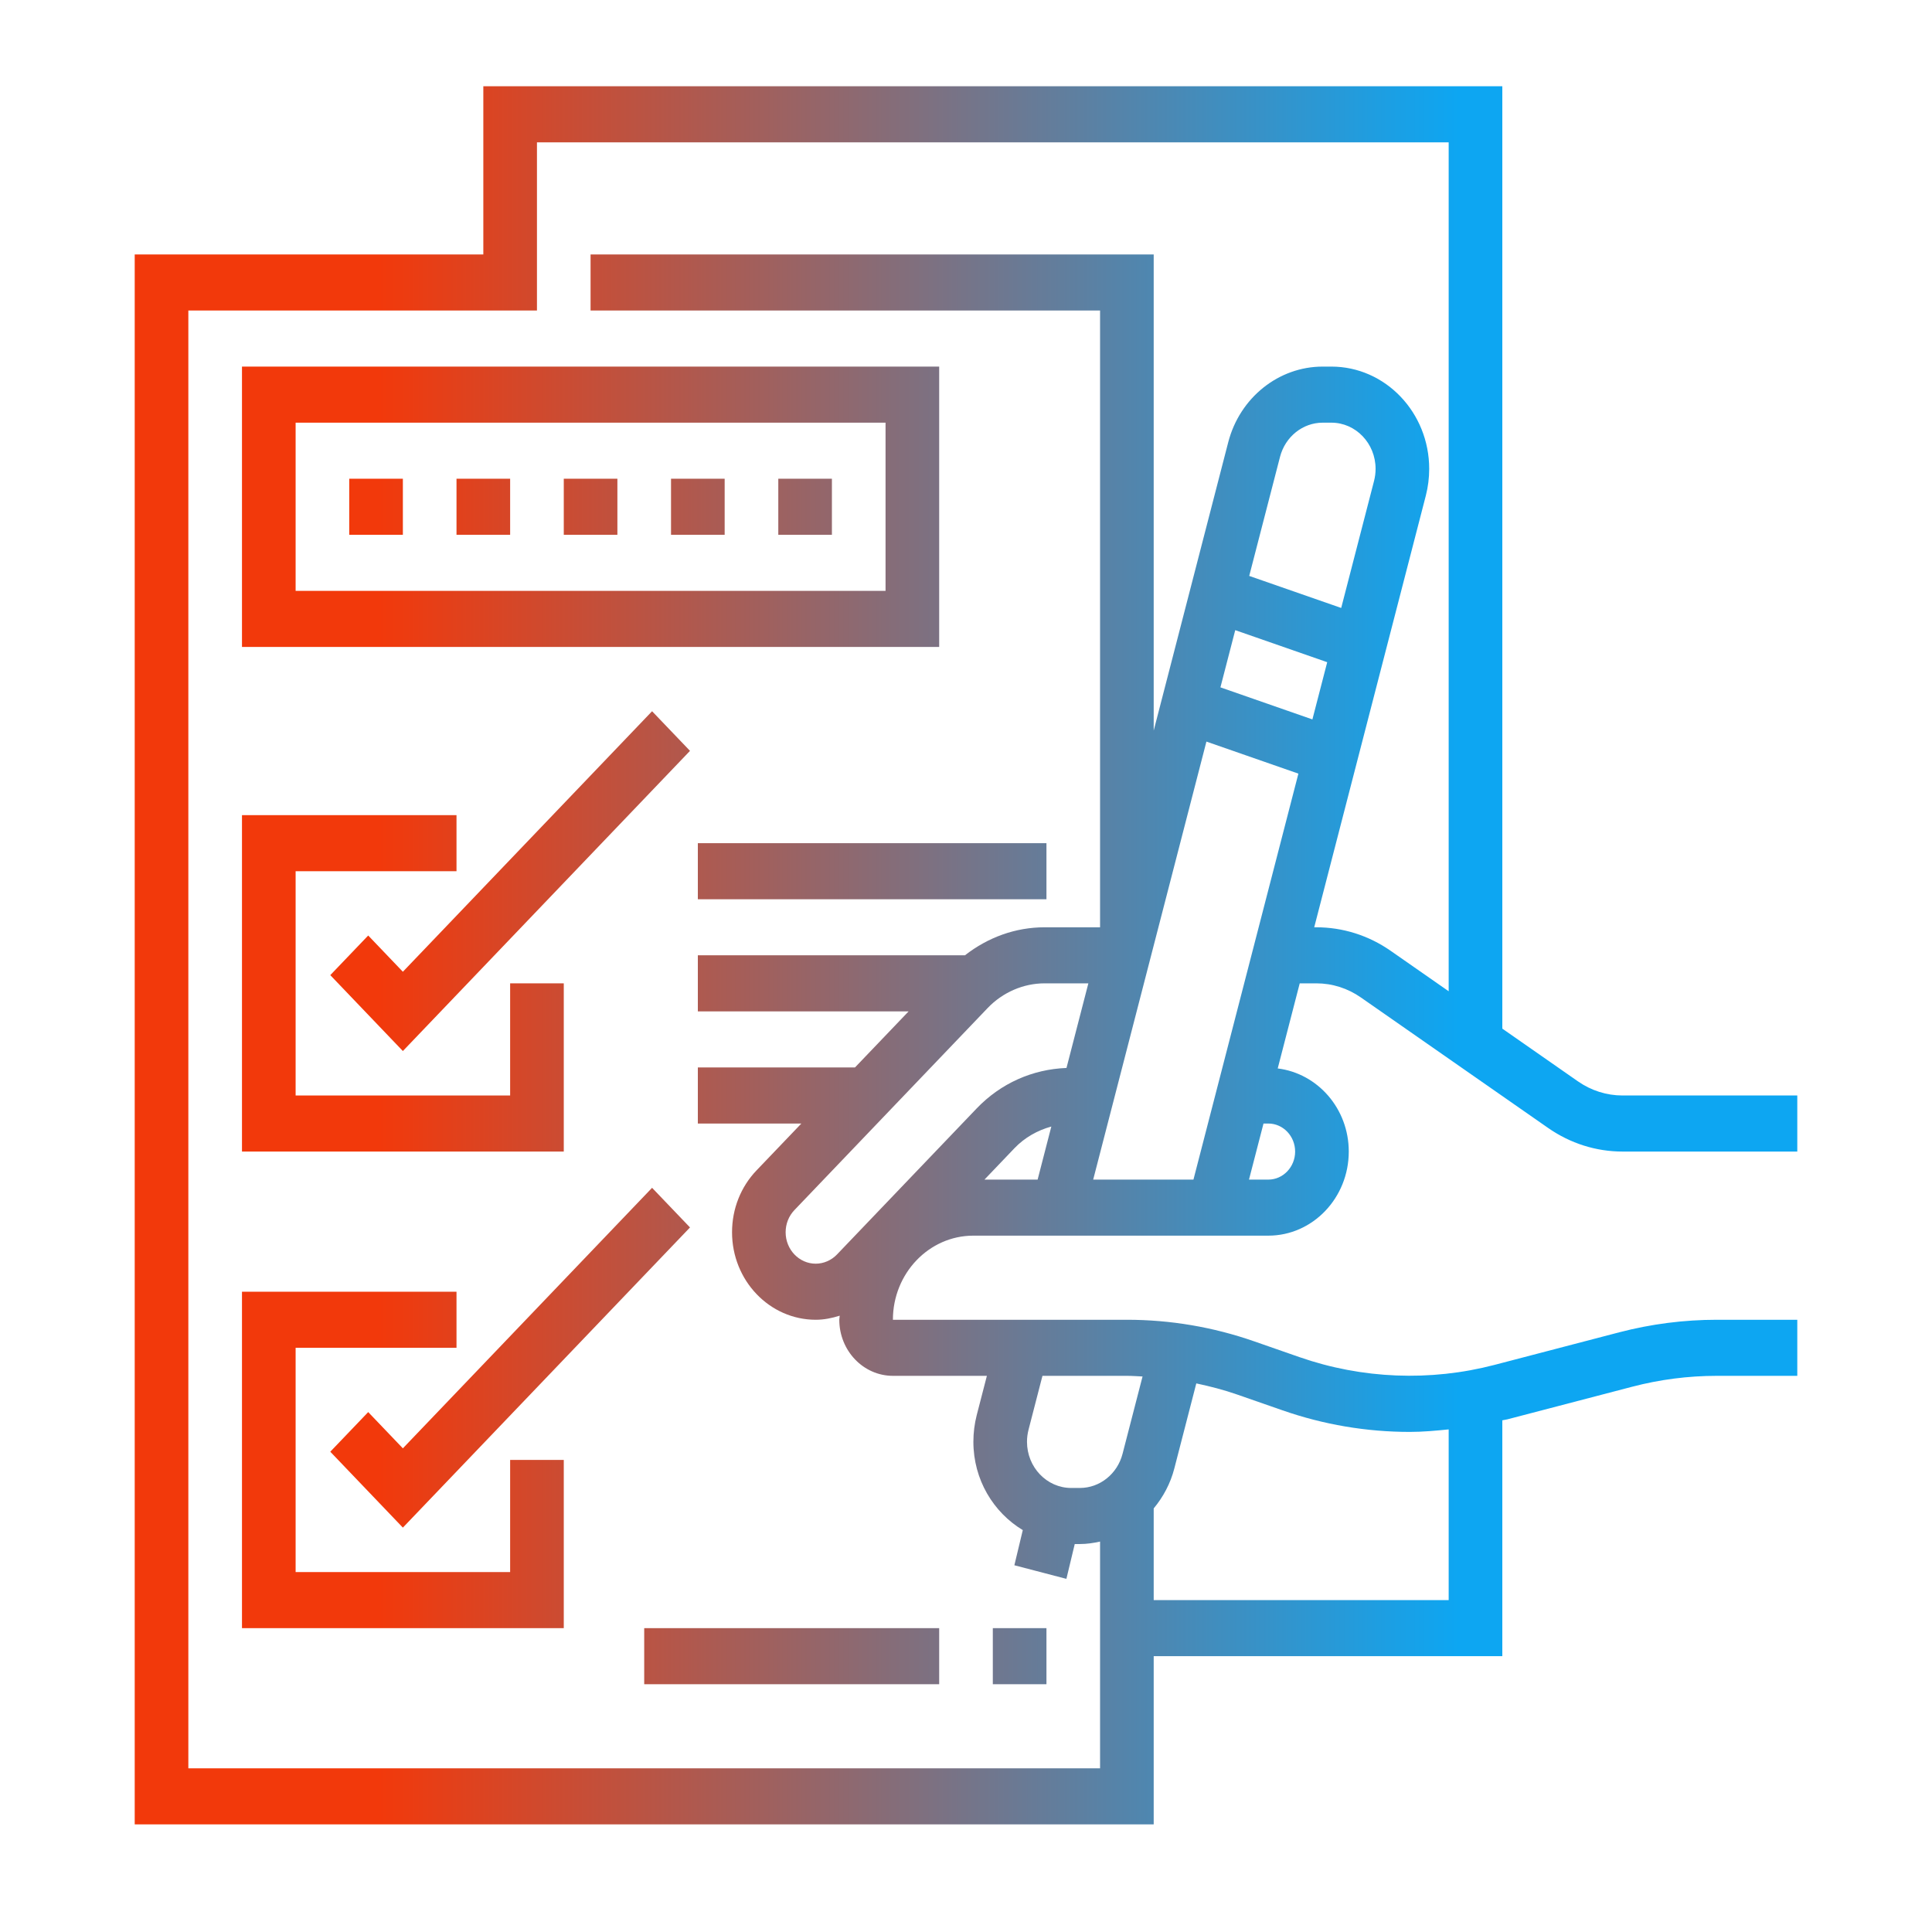
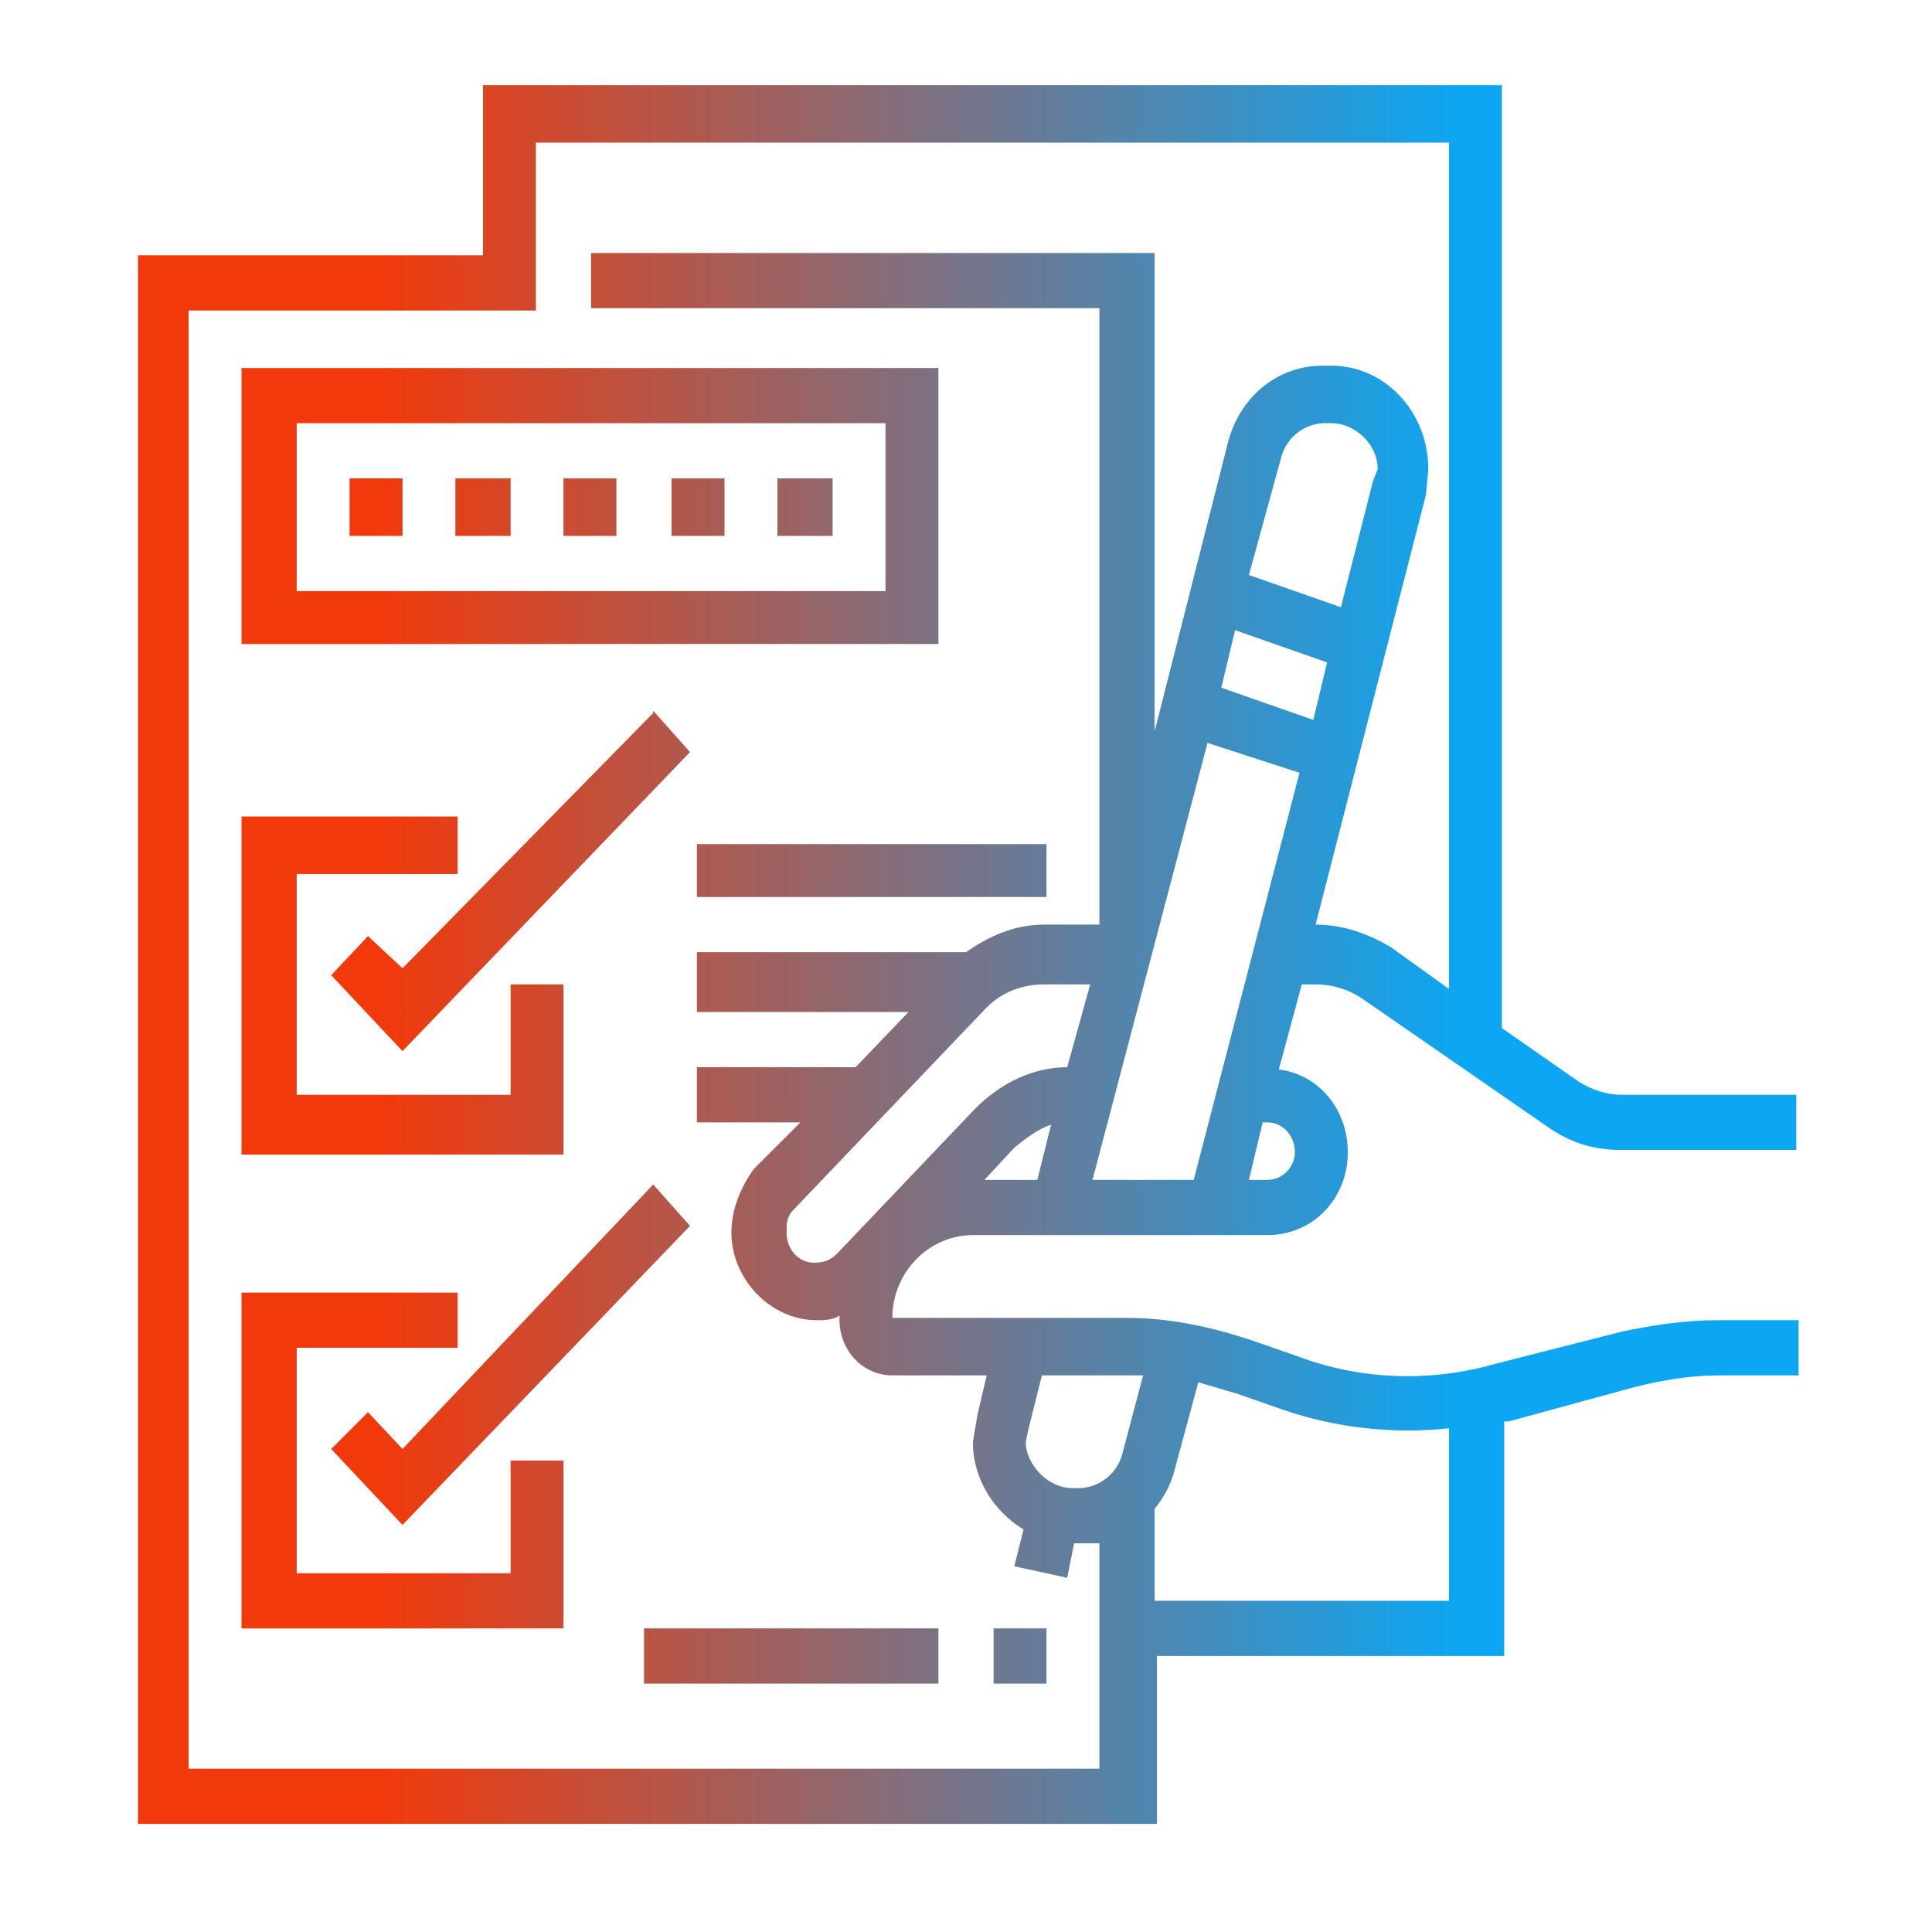
- <svg xmlns="http://www.w3.org/2000/svg" width="84" height="84" viewBox="0 0 84 84" fill="none">
-   <path d="M57.23 42.754C57.923 42.754 58.593 42.966 59.17 43.369L67.313 49.044C68.275 49.713 69.393 50.068 70.547 50.068H78.143V47.63H70.548C69.856 47.63 69.184 47.418 68.607 47.016L65.318 44.723V3.75H21.014V11.063H5.857V79.321H50.161V72.008H65.318V61.753C65.391 61.735 65.467 61.729 65.54 61.71L70.964 60.293C72.167 59.978 73.406 59.819 74.645 59.819H78.143V57.381H74.645C73.216 57.381 71.786 57.565 70.399 57.927L64.975 59.344C62.187 60.072 59.22 59.954 56.497 59.005L54.532 58.32C52.743 57.696 50.881 57.381 48.995 57.381H38.822C38.822 55.365 40.391 53.724 42.319 53.724H55.144C57.073 53.724 58.642 52.084 58.642 50.068C58.642 48.198 57.287 46.669 55.553 46.454L56.51 42.754H57.23ZM55.757 61.317C57.546 61.941 59.409 62.257 61.294 62.257C61.86 62.257 62.424 62.205 62.986 62.148V69.57H50.161V65.583C50.571 65.09 50.888 64.506 51.058 63.845L52.013 60.148C52.613 60.276 53.209 60.428 53.793 60.633L55.757 61.317ZM49.676 59.847L48.807 63.208C48.581 64.084 47.818 64.694 46.952 64.694H46.574C45.514 64.694 44.652 63.794 44.652 62.686C44.652 62.508 44.675 62.332 44.719 62.161L45.324 59.819H48.995C49.222 59.819 49.449 59.837 49.676 59.847ZM42.908 59.819L42.467 61.524C42.37 61.902 42.321 62.292 42.321 62.686C42.321 64.334 43.193 65.758 44.469 66.526L44.103 68.055L46.365 68.646L46.728 67.132H46.952C47.252 67.132 47.544 67.088 47.829 67.025V76.883H8.189V13.501H23.346V6.188H62.986V43.098L60.464 41.34C59.503 40.671 58.385 40.317 57.23 40.317H57.14L61.993 21.547C62.09 21.169 62.139 20.779 62.139 20.385C62.139 17.933 60.231 15.939 57.886 15.939H57.508C55.591 15.939 53.903 17.291 53.402 19.226L50.161 31.764V11.063H25.677V13.501H47.829V40.317H45.417C44.148 40.317 42.953 40.756 41.954 41.535H30.341V43.973H39.505L37.173 46.411H30.341V48.849H34.842L32.894 50.885C32.207 51.603 31.828 52.559 31.828 53.577C31.828 55.675 33.46 57.381 35.468 57.381C35.827 57.381 36.173 57.309 36.509 57.204C36.508 57.264 36.491 57.32 36.491 57.381C36.491 58.725 37.537 59.819 38.823 59.819H42.908ZM51.889 51.287H47.53L52.453 32.243L56.452 33.636L51.889 51.287ZM42.944 43.825C43.596 43.144 44.497 42.754 45.417 42.754H47.32L46.369 46.433C44.894 46.489 43.511 47.098 42.462 48.195L36.391 54.542C36.147 54.797 35.81 54.943 35.466 54.943C34.745 54.943 34.158 54.33 34.158 53.577C34.158 53.211 34.295 52.868 34.542 52.61L42.944 43.825ZM44.11 49.919C44.551 49.458 45.112 49.144 45.71 48.98L45.114 51.287H42.803L44.11 49.919ZM59.741 20.911L58.313 26.433L54.314 25.04L55.653 19.863C55.88 18.987 56.642 18.377 57.508 18.377H57.886C58.946 18.377 59.808 19.277 59.808 20.385C59.808 20.563 59.785 20.739 59.741 20.911ZM53.706 27.398L57.705 28.791L57.061 31.279L53.062 29.885L53.706 27.398ZM55.144 48.849C55.787 48.849 56.31 49.396 56.31 50.068C56.31 50.739 55.787 51.287 55.144 51.287H54.304L54.935 48.849H55.144Z" fill="url(#paint0_linear)" />
-   <path d="M40.834 15.939H10.521V28.128H40.834V15.939ZM38.502 25.69H12.853V18.377H38.502V25.69Z" fill="url(#paint1_linear)" />
-   <path d="M15.184 20.814H17.516V23.252H15.184V20.814Z" fill="url(#paint2_linear)" />
-   <path d="M19.848 20.814H22.18V23.252H19.848V20.814Z" fill="url(#paint3_linear)" />
-   <path d="M24.512 20.814H26.843V23.252H24.512V20.814Z" fill="url(#paint4_linear)" />
-   <path d="M29.175 20.814H31.507V23.252H29.175V20.814Z" fill="url(#paint5_linear)" />
-   <path d="M33.839 20.814H36.17V23.252H33.839V20.814Z" fill="url(#paint6_linear)" />
-   <path d="M24.512 42.754H22.18V47.63H12.853V37.879H19.848V35.441H10.521V50.068H24.512V42.754Z" fill="url(#paint7_linear)" />
-   <path d="M28.351 30.923L17.516 42.25L16.009 40.674L14.36 42.397L17.516 45.697L30 32.646L28.351 30.923Z" fill="url(#paint8_linear)" />
-   <path d="M22.18 68.351H12.853V58.6H19.848V56.162H10.521V70.789H24.512V63.475H22.18V68.351Z" fill="url(#paint9_linear)" />
-   <path d="M16.009 61.395L14.36 63.118L17.516 66.418L30 53.367L28.351 51.644L17.516 62.971L16.009 61.395Z" fill="url(#paint10_linear)" />
-   <path d="M43.166 70.789H45.498V73.227H43.166V70.789Z" fill="url(#paint11_linear)" />
-   <path d="M28.009 70.789H40.834V73.227H28.009V70.789Z" fill="url(#paint12_linear)" />
-   <path d="M30.341 36.66H45.498V39.098H30.341V36.66Z" fill="url(#paint13_linear)" />
+ <svg xmlns="http://www.w3.org/2000/svg" fill="none" viewBox="0 0 84 84">
+   <defs />
+   <path fill="url(#paint0_linear)" d="M57.2 42.8c.7 0 1.4.2 2 .6l8.1 5.6c1 .7 2 1 3.2 1h7.6v-2.4h-7.6c-.6 0-1.3-.2-1.9-.6l-3.3-2.3v-41H21v7.4H6v68.2h44.3V72h15.1V61.8h.2l5.5-1.5c1.2-.3 2.4-.5 3.6-.5h3.5v-2.4h-3.5c-1.4 0-2.8.2-4.2.5L65 59.3c-2.8.8-5.8.7-8.5-.3l-2-.7c-1.8-.6-3.6-1-5.5-1H38.8c0-2 1.6-3.6 3.5-3.6h12.8c2 0 3.5-1.6 3.5-3.6 0-1.9-1.3-3.4-3-3.6l1-3.7h.6zm-1.4 18.5a16.8 16.8 0 007.2.8v7.5H50.2v-4c.4-.5.7-1 .9-1.8l1-3.7 1.7.5 2 .7zm-6.1-1.5l-.9 3.4a2 2 0 01-1.8 1.5h-.4c-1 0-2-1-2-2l.1-.5.6-2.4h4.4zm-6.8 0l-.4 1.7-.2 1.2c0 1.6.9 3 2.2 3.8l-.4 1.6 2.3.5.3-1.5h1.1v9.8H8.2V13.5h15.1V6.2H63V43l-2.5-1.8c-1-.6-2.1-1-3.3-1L62 21.5l.1-1.1c0-2.5-1.9-4.5-4.2-4.5h-.4c-2 0-3.6 1.4-4.1 3.3l-3.2 12.6V11H25.7v2.4h22.1v26.8h-2.4c-1.3 0-2.4.5-3.4 1.2H30.3V44h9.2l-2.3 2.4h-6.9v2.4h4.5l-2 2c-.6.8-1 1.8-1 2.8 0 2 1.7 3.8 3.7 3.8.3 0 .7 0 1-.2v.2c0 1.3 1 2.4 2.3 2.4H43zm9-8.5h-4.4l5-19 4 1.3-4.6 17.7zm-9-7.5c.7-.7 1.6-1 2.5-1h2l-1 3.6c-1.5 0-2.9.7-4 1.8l-6 6.3c-.3.3-.6.4-1 .4-.7 0-1.2-.6-1.2-1.3 0-.4 0-.7.3-1l8.4-8.8zm1.2 6.1c.5-.4 1-.8 1.6-1l-.6 2.4h-2.3l1.3-1.4zm15.6-29l-1.4 5.5-4-1.4 1.4-5.1a2 2 0 011.8-1.5h.4c1 0 2 .9 2 2l-.2.5zm-6 6.5l4 1.4-.6 2.5-4-1.4.6-2.5zm1.4 21.4c.7 0 1.2.6 1.2 1.3 0 .6-.5 1.2-1.2 1.2h-.8l.6-2.5h.2z" />
+   <path fill="url(#paint1_linear)" d="M40.8 16H10.5V28h30.3V16zm-2.3 9.7H12.9v-7.3h25.6v7.3z" />
+   <path fill="url(#paint2_linear)" d="M15.2 20.8h2.3v2.5h-2.3v-2.5z" />
+   <path fill="url(#paint3_linear)" d="M19.8 20.8h2.4v2.5h-2.4v-2.5z" />
+   <path fill="url(#paint4_linear)" d="M24.5 20.8h2.3v2.5h-2.3v-2.5z" />
+   <path fill="url(#paint5_linear)" d="M29.2 20.8h2.3v2.5h-2.3v-2.5z" />
+   <path fill="url(#paint6_linear)" d="M33.8 20.8h2.4v2.5h-2.4v-2.5z" />
+   <path fill="url(#paint7_linear)" d="M24.5 42.8h-2.3v4.8h-9.3V38h7v-2.5h-9.4v14.7h14v-7.3z" />
+   <path fill="url(#paint8_linear)" d="M28.4 31L17.5 42.1 16 40.7l-1.6 1.7 3.1 3.3 12.5-13-1.6-1.8z" />
+   <path fill="url(#paint9_linear)" d="M22.2 68.4h-9.3v-9.8h7v-2.4h-9.4v14.6h14v-7.3h-2.3v4.9z" />
+   <path fill="url(#paint10_linear)" d="M16 61.4L14.4 63l3.1 3.3 12.5-13-1.6-1.8L17.5 63 16 61.4z" />
+   <path fill="url(#paint11_linear)" d="M43.2 70.8h2.3v2.4h-2.3v-2.4z" />
+   <path fill="url(#paint12_linear)" d="M28 70.8h12.8v2.4H28v-2.4z" />
+   <path fill="url(#paint13_linear)" d="M30.3 36.7h15.2V39H30.3v-2.4z" />
  <defs>
-     <linearGradient id="paint0_linear" x1="63.445" y1="31.443" x2="16.459" y2="31.443" gradientUnits="userSpaceOnUse">
+     <linearGradient id="paint0_linear" x1="63.4" x2="16.5" y1="31.4" y2="31.4" gradientUnits="userSpaceOnUse">
      <stop stop-color="#0DA6F2" />
      <stop offset="1" stop-color="#F2390B" />
    </linearGradient>
-     <linearGradient id="paint1_linear" x1="63.445" y1="31.443" x2="16.459" y2="31.443" gradientUnits="userSpaceOnUse">
+     <linearGradient id="paint1_linear" x1="63.4" x2="16.5" y1="31.4" y2="31.4" gradientUnits="userSpaceOnUse">
      <stop stop-color="#0DA6F2" />
      <stop offset="1" stop-color="#F2390B" />
    </linearGradient>
-     <linearGradient id="paint2_linear" x1="63.445" y1="31.443" x2="16.459" y2="31.443" gradientUnits="userSpaceOnUse">
+     <linearGradient id="paint2_linear" x1="63.4" x2="16.5" y1="31.4" y2="31.4" gradientUnits="userSpaceOnUse">
      <stop stop-color="#0DA6F2" />
      <stop offset="1" stop-color="#F2390B" />
    </linearGradient>
-     <linearGradient id="paint3_linear" x1="63.445" y1="31.443" x2="16.459" y2="31.443" gradientUnits="userSpaceOnUse">
+     <linearGradient id="paint3_linear" x1="63.4" x2="16.5" y1="31.4" y2="31.4" gradientUnits="userSpaceOnUse">
      <stop stop-color="#0DA6F2" />
      <stop offset="1" stop-color="#F2390B" />
    </linearGradient>
-     <linearGradient id="paint4_linear" x1="63.445" y1="31.443" x2="16.459" y2="31.443" gradientUnits="userSpaceOnUse">
+     <linearGradient id="paint4_linear" x1="63.4" x2="16.5" y1="31.4" y2="31.4" gradientUnits="userSpaceOnUse">
      <stop stop-color="#0DA6F2" />
      <stop offset="1" stop-color="#F2390B" />
    </linearGradient>
-     <linearGradient id="paint5_linear" x1="63.445" y1="31.443" x2="16.459" y2="31.443" gradientUnits="userSpaceOnUse">
+     <linearGradient id="paint5_linear" x1="63.4" x2="16.5" y1="31.4" y2="31.4" gradientUnits="userSpaceOnUse">
      <stop stop-color="#0DA6F2" />
      <stop offset="1" stop-color="#F2390B" />
    </linearGradient>
-     <linearGradient id="paint6_linear" x1="63.445" y1="31.443" x2="16.459" y2="31.443" gradientUnits="userSpaceOnUse">
+     <linearGradient id="paint6_linear" x1="63.4" x2="16.5" y1="31.4" y2="31.4" gradientUnits="userSpaceOnUse">
      <stop stop-color="#0DA6F2" />
      <stop offset="1" stop-color="#F2390B" />
    </linearGradient>
-     <linearGradient id="paint7_linear" x1="63.445" y1="31.443" x2="16.459" y2="31.443" gradientUnits="userSpaceOnUse">
+     <linearGradient id="paint7_linear" x1="63.4" x2="16.5" y1="31.4" y2="31.4" gradientUnits="userSpaceOnUse">
      <stop stop-color="#0DA6F2" />
      <stop offset="1" stop-color="#F2390B" />
    </linearGradient>
-     <linearGradient id="paint8_linear" x1="63.445" y1="31.443" x2="16.459" y2="31.443" gradientUnits="userSpaceOnUse">
+     <linearGradient id="paint8_linear" x1="63.4" x2="16.5" y1="31.4" y2="31.4" gradientUnits="userSpaceOnUse">
      <stop stop-color="#0DA6F2" />
      <stop offset="1" stop-color="#F2390B" />
    </linearGradient>
-     <linearGradient id="paint9_linear" x1="63.445" y1="31.443" x2="16.459" y2="31.443" gradientUnits="userSpaceOnUse">
+     <linearGradient id="paint9_linear" x1="63.4" x2="16.5" y1="31.4" y2="31.4" gradientUnits="userSpaceOnUse">
      <stop stop-color="#0DA6F2" />
      <stop offset="1" stop-color="#F2390B" />
    </linearGradient>
-     <linearGradient id="paint10_linear" x1="63.445" y1="31.443" x2="16.459" y2="31.443" gradientUnits="userSpaceOnUse">
+     <linearGradient id="paint10_linear" x1="63.4" x2="16.5" y1="31.4" y2="31.4" gradientUnits="userSpaceOnUse">
      <stop stop-color="#0DA6F2" />
      <stop offset="1" stop-color="#F2390B" />
    </linearGradient>
-     <linearGradient id="paint11_linear" x1="63.445" y1="31.443" x2="16.459" y2="31.443" gradientUnits="userSpaceOnUse">
+     <linearGradient id="paint11_linear" x1="63.4" x2="16.5" y1="31.4" y2="31.4" gradientUnits="userSpaceOnUse">
      <stop stop-color="#0DA6F2" />
      <stop offset="1" stop-color="#F2390B" />
    </linearGradient>
-     <linearGradient id="paint12_linear" x1="63.445" y1="31.443" x2="16.459" y2="31.443" gradientUnits="userSpaceOnUse">
+     <linearGradient id="paint12_linear" x1="63.4" x2="16.5" y1="31.4" y2="31.4" gradientUnits="userSpaceOnUse">
      <stop stop-color="#0DA6F2" />
      <stop offset="1" stop-color="#F2390B" />
    </linearGradient>
-     <linearGradient id="paint13_linear" x1="63.445" y1="31.443" x2="16.459" y2="31.443" gradientUnits="userSpaceOnUse">
+     <linearGradient id="paint13_linear" x1="63.4" x2="16.5" y1="31.4" y2="31.4" gradientUnits="userSpaceOnUse">
      <stop stop-color="#0DA6F2" />
      <stop offset="1" stop-color="#F2390B" />
    </linearGradient>
  </defs>
</svg>
